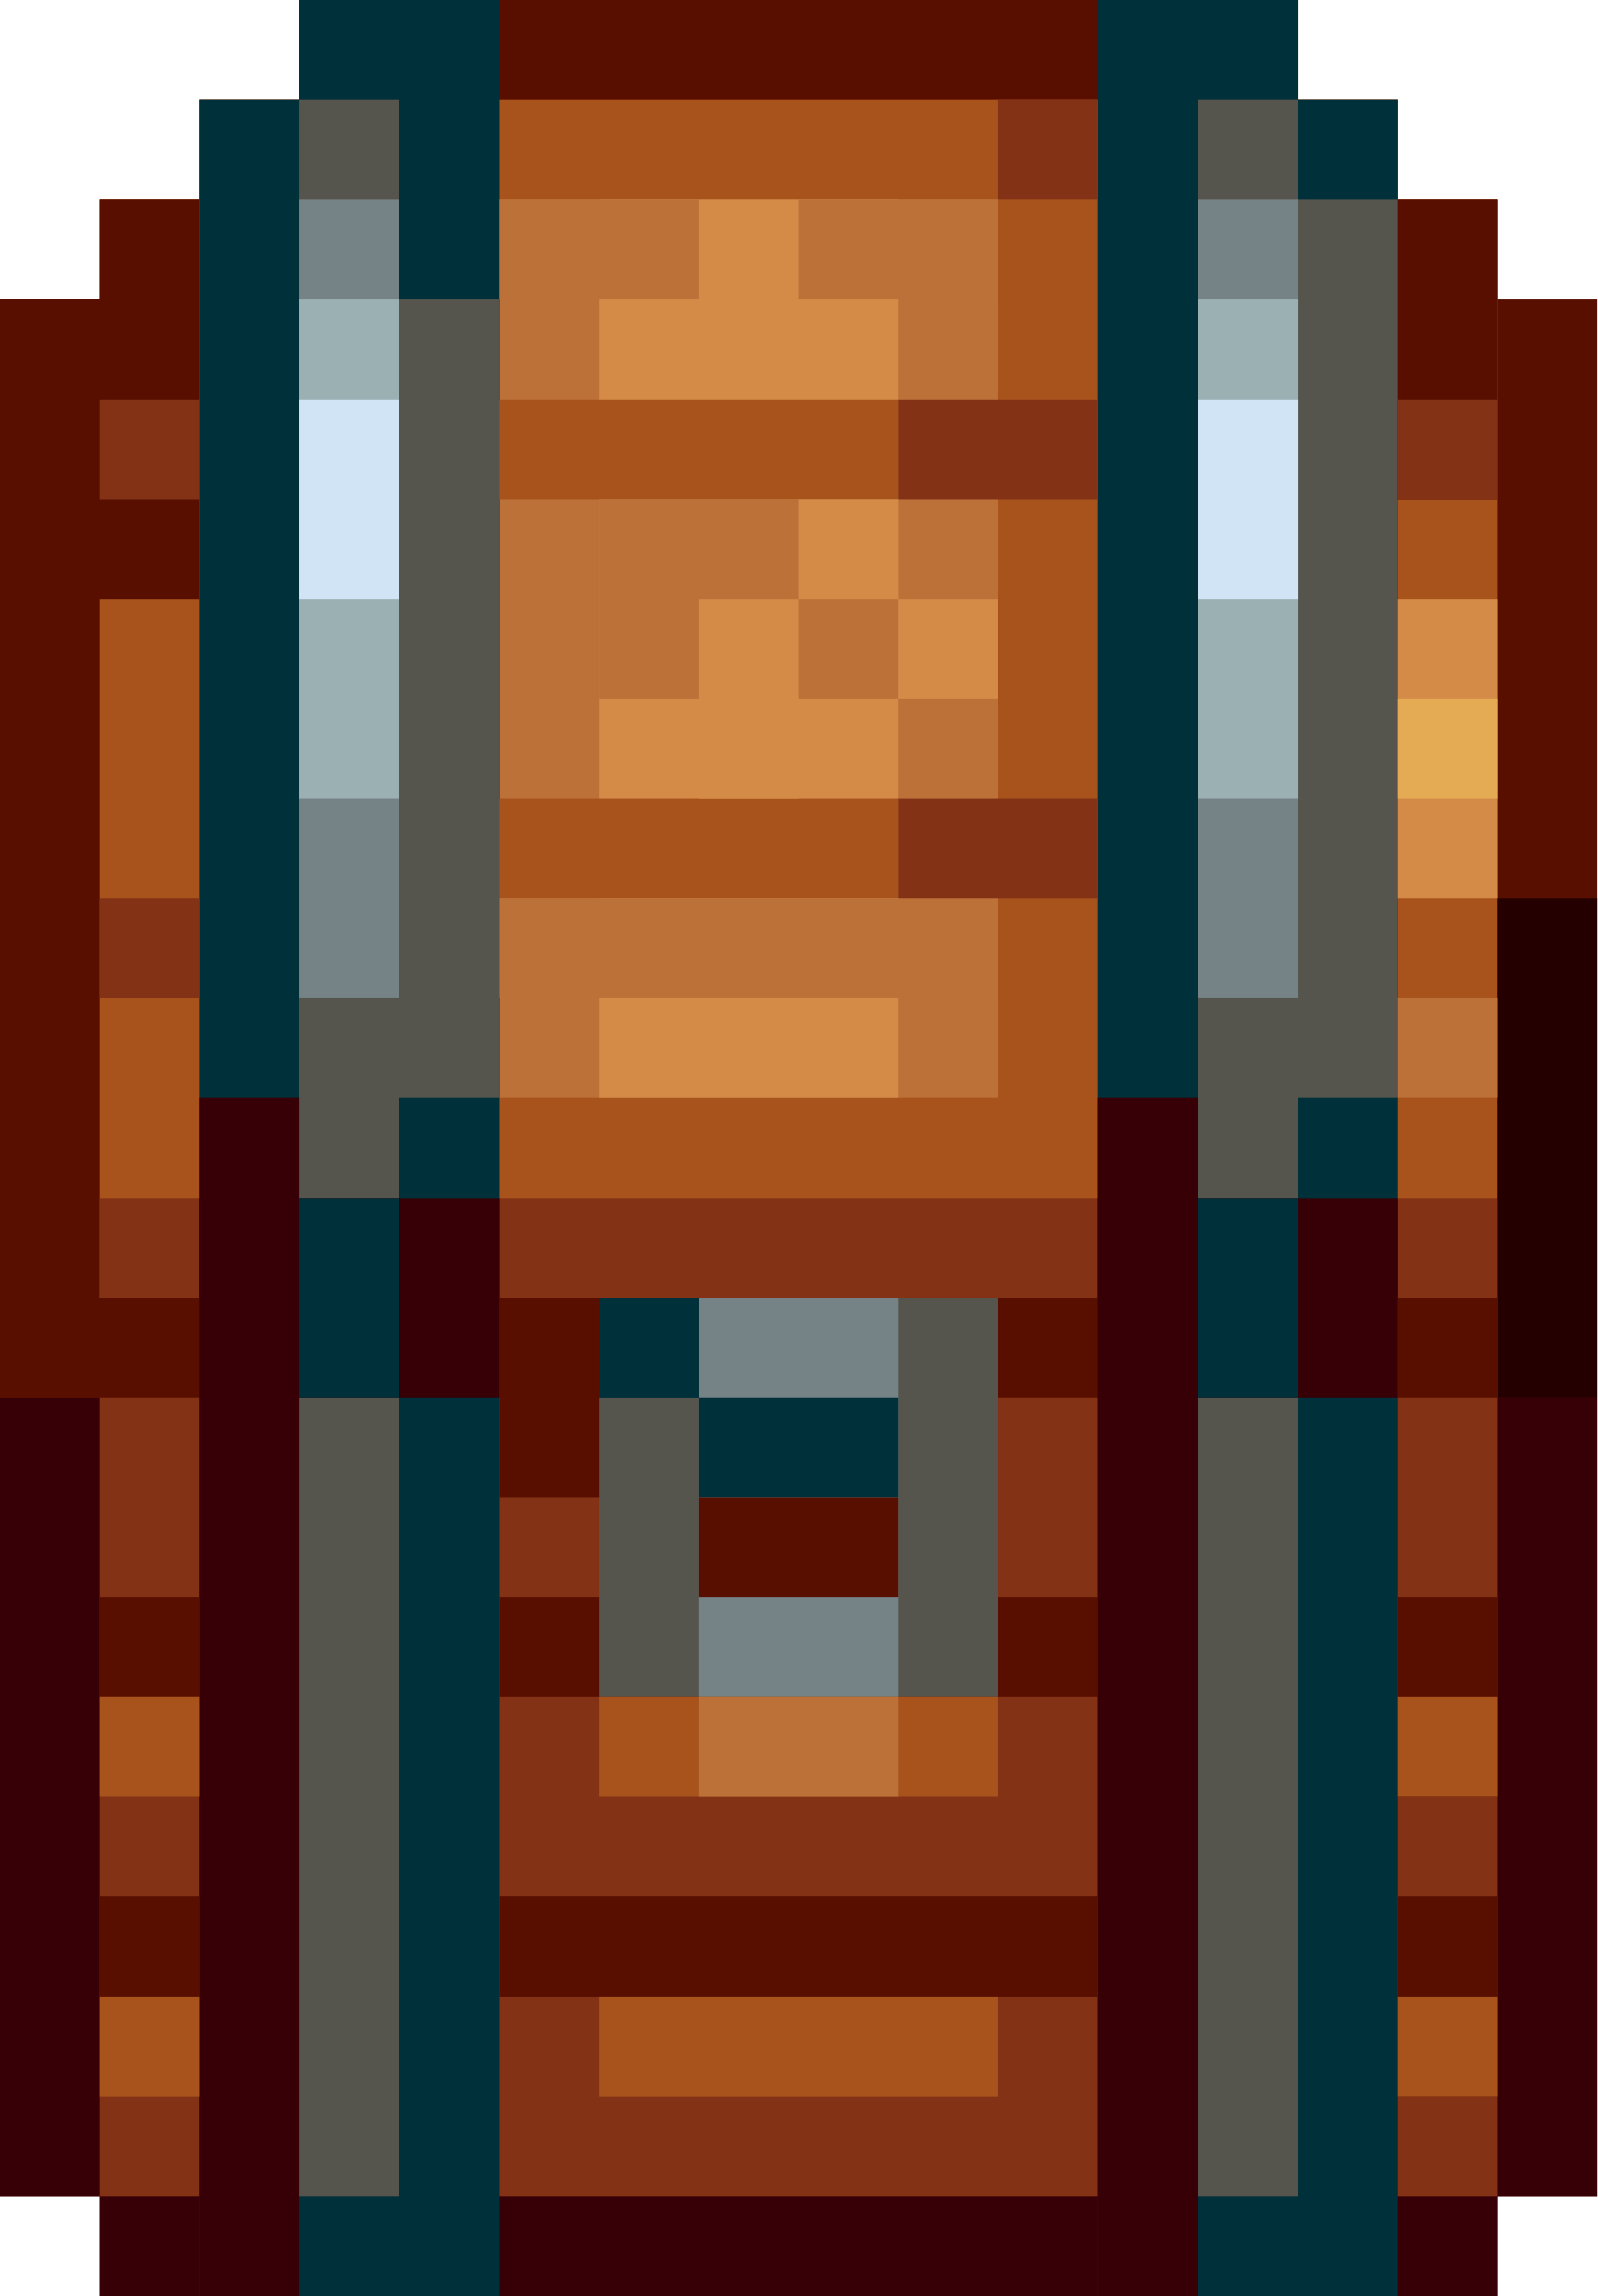
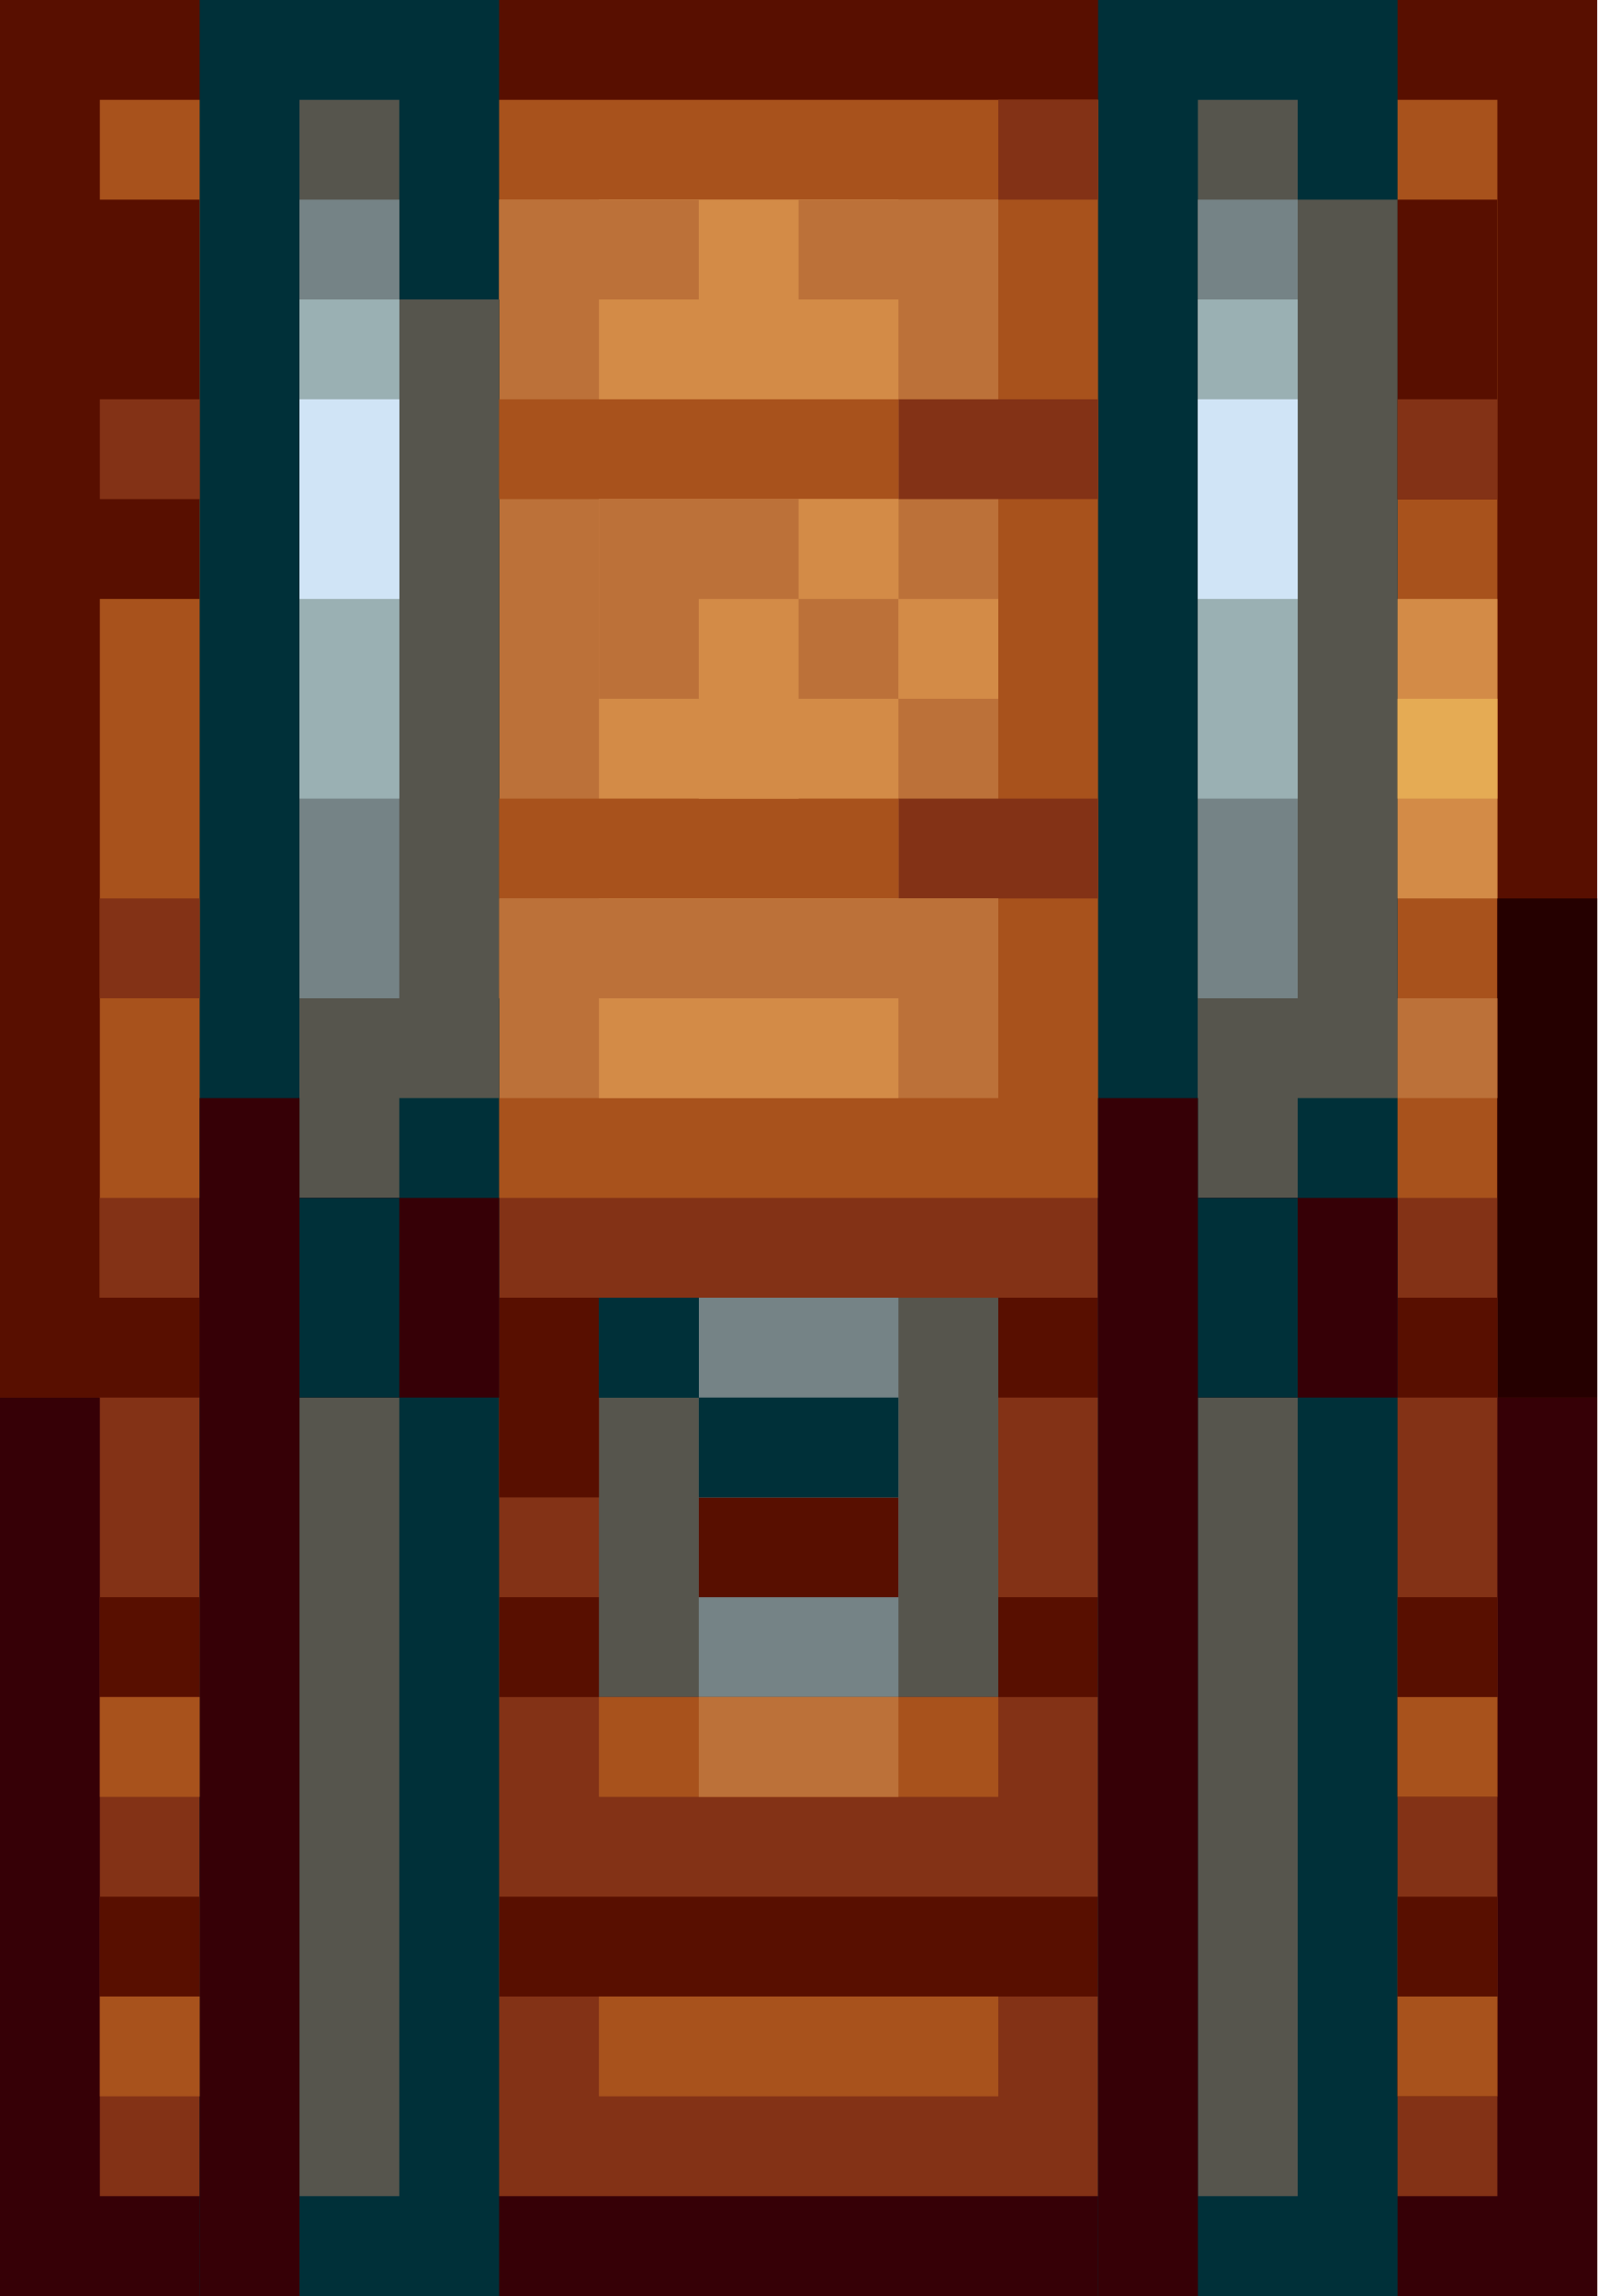
<svg xmlns="http://www.w3.org/2000/svg" viewBox="0 0 16 23">
-   <clipPath id="a">
-     <path d="M3 0v1H2v1H1v1H0v19h1v1h14v-1h1V3h-1V2h-1V1h-1V0z" />
-   </clipPath>
-   <g clip-path="url(#a)">
+   <g clip-path="path('M3 0v1H2v1H1v1H0v19h1v1h14v-1h1V3h-1V2h-1V1h-1V0z')">
    <path d="M0 0h16v23H0z" fill="#580f00" />
    <path d="M1 1h14v21H1z" fill="#a8521c" />
    <path d="M0 14h16v9H0z" fill="#360006" />
    <path d="M1 12h14v10H1z" fill="#833216" />
-     <path d="M5 13h6v1H5zm0 3h6v1H5z" fill="#580f00" />
+     <path d="M5 13h6v1H5zm0 3h6v1H5zM0 2h2v4H0zm5 17h6v1H5z" fill="#580f00" />
    <path d="M5 2h5v9H5z" fill="#bc7139" />
    <path d="M6 13h4v4H6z" fill="#56554d" />
    <path d="M2 0h3v23H2zm9 0h3v23h-3z" fill="#003039" />
    <g fill="#56554d">
      <path d="M3 1h1v21H3zm9 0h1v21h-1z" />
      <path d="M3 3h2v8H3zm9-1h2v9h-2z" />
    </g>
    <path d="M2 11h1v12H2zm9 0h1v12h-1z" fill="#360006" />
-     <path d="M0 2h2v4H0zm5 17h6v1H5z" fill="#580f00" />
-     <path d="M6 20h4v1H6z" fill="#a8521c" />
-     <path d="M3 2h1v8H3zm9 0h1v8h-1z" fill="#758386" />
+     <path d="M3 2h1v8H3zm9 0h1v8h-1zM7 13h2v4H7z" fill="#758386" />
    <path d="M3 3h1v5H3zm9 0h1v5h-1z" fill="#9ab0b3" />
    <path d="M15 9h1v5h-1z" fill="#250000" />
    <path d="M6 2h3v9H6z" fill="#d38b47" />
-     <path d="M5 4h4v1H5zm0 4h4v1H5z" fill="#a8521c" />
-     <path d="M7 13h2v4H7z" fill="#758386" />
+     <path d="M0 13h2v1H0zm1 3h1v1H1zm0 3h1v1H1zm6-4h2v1H7zm7-13h1v3h-1zm0 14h1v2h-1zm0 3h1v2h-1zm0-6h1v1h-1zm-9 0h1v2H5z" fill="#580f00" />
+     <path d="M3 4h1v2H3zm9 0h1v2h-1z" fill="#d0e4f6" />
+     <path d="M2 12h3v2H2zm9 0h3v2h-3z" fill="#360006" />
+     <g fill="#003039">
+       <path d="M3 12h1v2H3zm9 0h1v2h-1zm-5 2h2v1H7zm-1-1h1v1H6z" />
+       <path d="M6 13h1v1H6z" />
+     </g>
+     <path d="M1 4h1v1H1zm0 5h1v1H1zm8-5h2v1H9zm0 4h2v1H9zm1-7h1v1h-1zm4 3h1v1h-1z" fill="#833216" />
+     <path d="M1 17h1v1H1zm0 3h1v1H1zm5-3h4v1H6zm8 0h1v1h-1zm0 3h1v1h-1zM5 4h4v1H5zm0 4h4v1H5zm1 12h4v1H6z" fill="#a8521c" />
+     <path d="M5 2h2v1H5zm3 0h2v1H8zM6 5h3v2H6zM5 9h5v1H5zm2 8h2v1H7zm7-7h1v1h-1z" fill="#bc7139" />
+     <path d="M7 6h1v2H7zm7 0h1v3h-1zM8 5h1v1H8zm1 1h1v1H9z" fill="#d38b47" />
+     <path d="M14 7h1v1h-1z" fill="#e5ab54" />
  </g>
-   <path d="M1 4h1v1H1zm0 5h1v1H1z" fill="#833216" />
-   <path d="M0 13h2v1H0zm1 3h1v1H1zm0 3h1v1H1z" fill="#580f00" />
-   <path d="M1 17h1v1H1zm0 3h1v1H1z" fill="#a8521c" />
-   <path d="M3 4h1v2H3zm9 0h1v2h-1z" fill="#d0e4f6" />
-   <path d="M5 2h2v1H5zm3 0h2v1H8zM6 5h3v2H6z" fill="#bc7139" />
-   <path d="M7 6h1v2H7z" fill="#d38b47" />
-   <path d="M5 9h5v1H5z" fill="#bc7139" />
-   <path d="M6 17h4v1H6z" fill="#a8521c" />
-   <path d="M7 17h2v1H7z" fill="#bc7139" />
-   <path d="M2 12h3v2H2zm9 0h3v2h-3z" fill="#360006" />
-   <path d="M3 12h1v2H3zm9 0h1v2h-1zm-5 2h2v1H7z" fill="#003039" />
-   <path d="M7 15h2v1H7z" fill="#580f00" />
-   <path d="M9 4h2v1H9zm0 4h2v1H9zm1-7h1v1h-1z" fill="#833216" />
-   <path d="M14 2h1v3h-1z" fill="#580f00" />
-   <path d="M14 4h1v1h-1z" fill="#833216" />
-   <path d="M14 16h1v2h-1zm0 3h1v2h-1zm0-6h1v1h-1z" fill="#580f00" />
-   <path d="M14 17h1v1h-1zm0 3h1v1h-1z" fill="#a8521c" />
-   <path d="M14 6h1v3h-1z" fill="#d38b47" />
-   <path d="M14 7h1v1h-1z" fill="#e5ab54" />
-   <path d="M14 10h1v1h-1z" fill="#bc7139" />
-   <path d="M6 13h1v1H6z" fill="#003039" />
-   <path d="M6 13h1v1H6z" fill="#003039" />
-   <path d="M8 5h1v1H8zm1 1h1v1H9z" fill="#d38b47" />
-   <path d="M5 13h1v2H5z" fill="#580f00" />
</svg>
